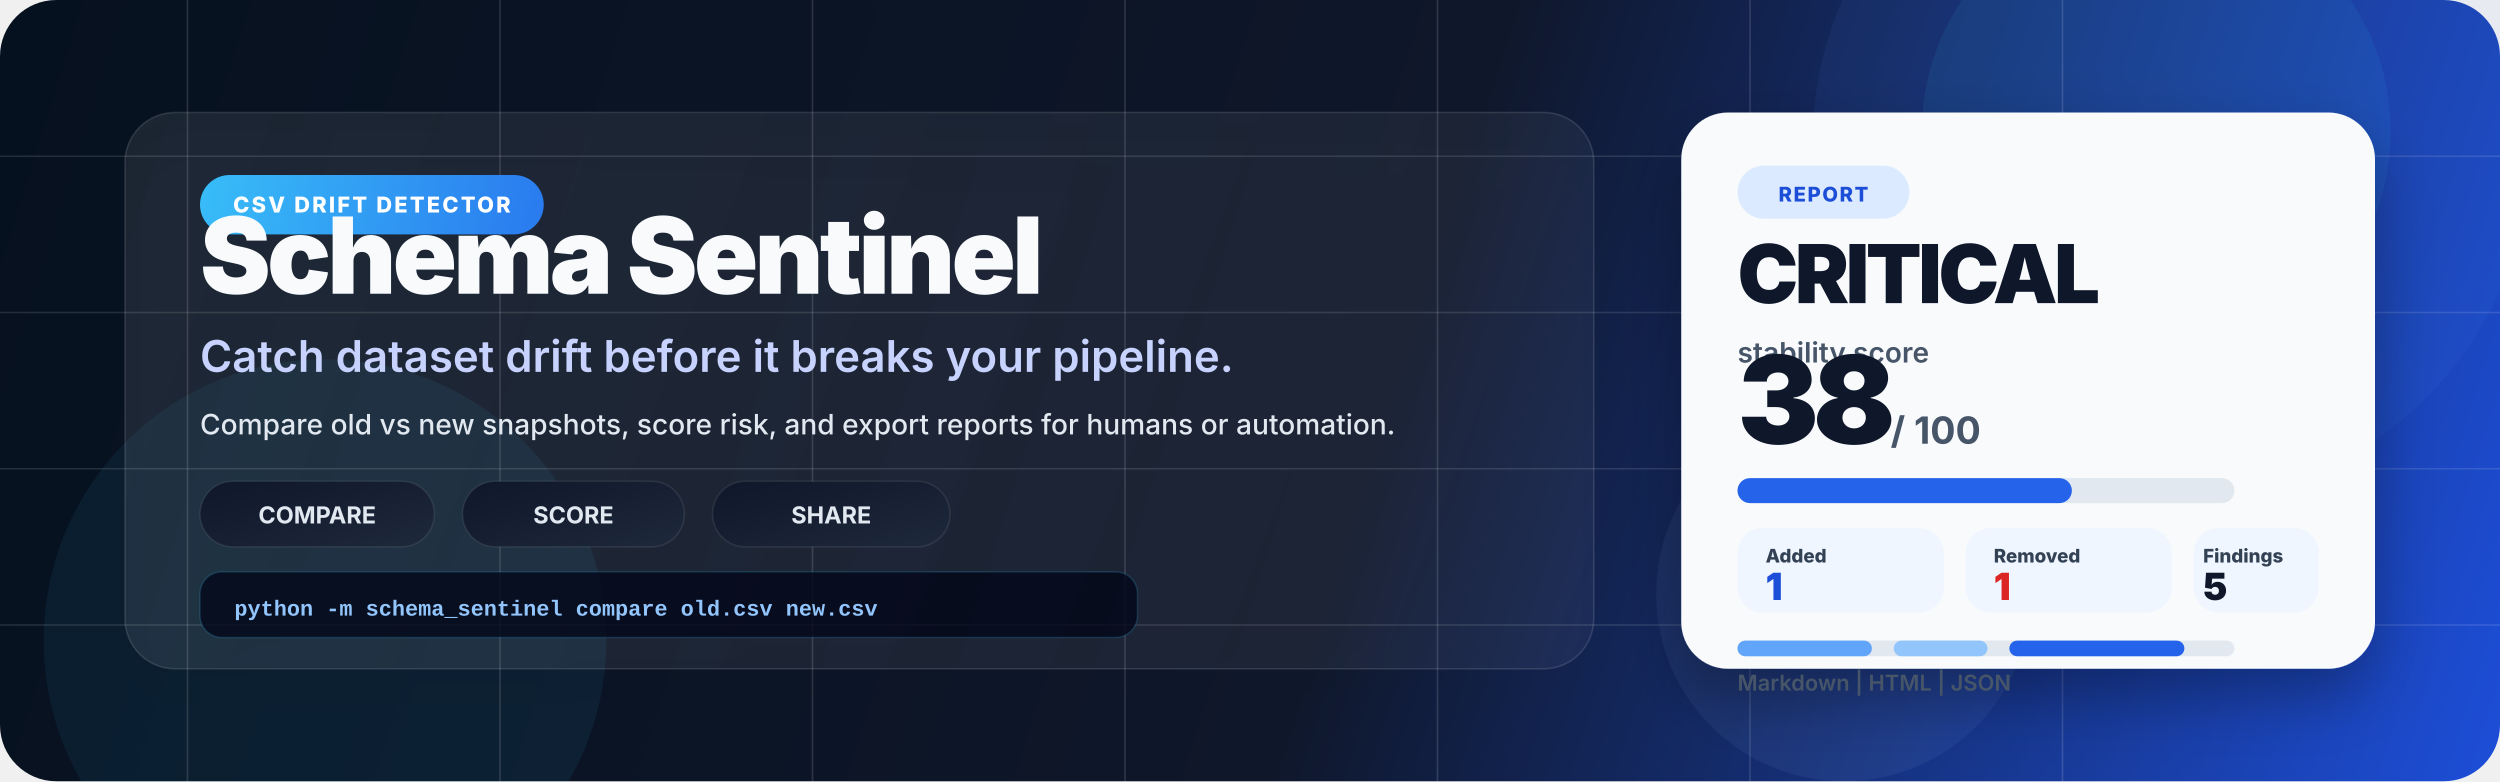
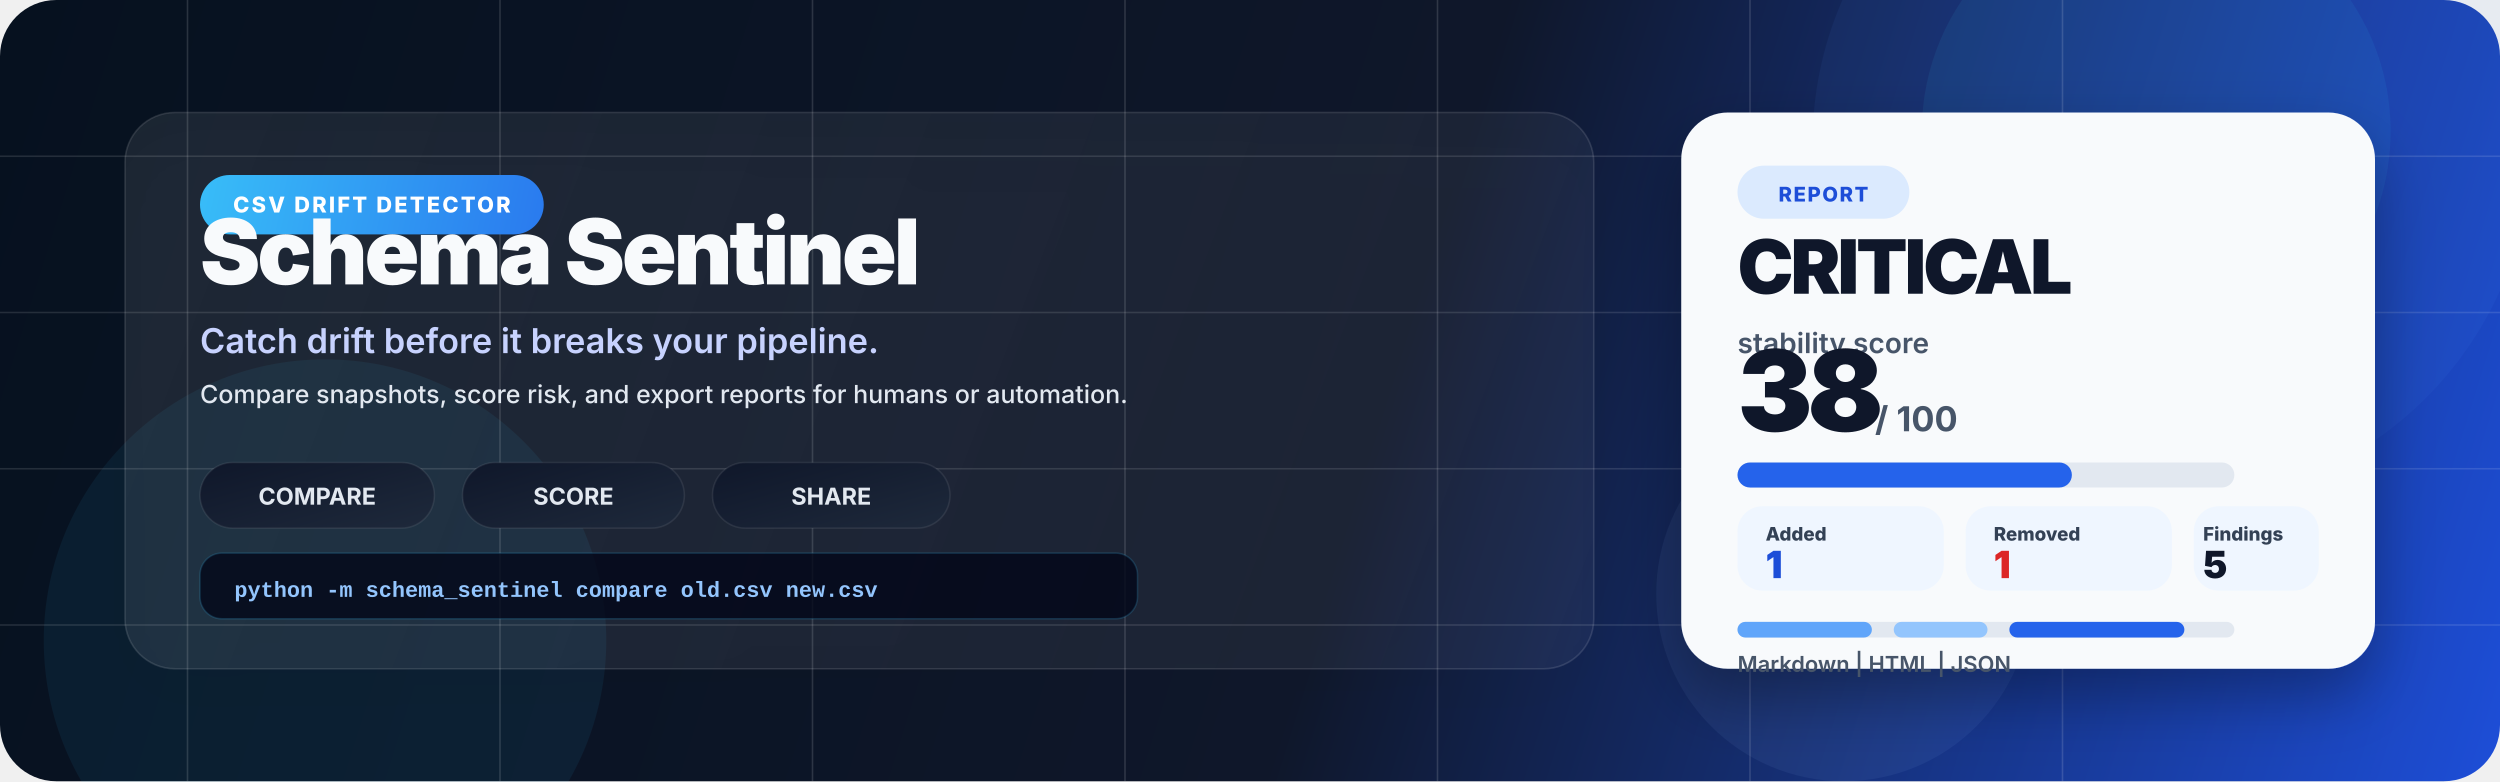
<svg xmlns="http://www.w3.org/2000/svg" width="1600" height="500" viewBox="0 0 1600 500" fill="none" role="img" aria-labelledby="title desc">
  <defs>
    <linearGradient id="bg" x1="0" y1="0" x2="1600" y2="500" gradientUnits="userSpaceOnUse">
      <stop stop-color="#06111F" />
      <stop offset="0.55" stop-color="#0F172A" />
      <stop offset="1" stop-color="#1D4ED8" />
    </linearGradient>
    <linearGradient id="panel" x1="80" y1="72" x2="1020" y2="428" gradientUnits="userSpaceOnUse">
      <stop stop-color="#FFFFFF" stop-opacity="0.08" />
      <stop offset="1" stop-color="#FFFFFF" stop-opacity="0.04" />
    </linearGradient>
    <linearGradient id="accent" x1="128" y1="112" x2="420" y2="176" gradientUnits="userSpaceOnUse">
      <stop stop-color="#38BDF8" />
      <stop offset="1" stop-color="#2563EB" />
    </linearGradient>
    <linearGradient id="chip" x1="0" y1="0" x2="1" y2="1">
      <stop stop-color="#0F172A" />
      <stop offset="1" stop-color="#1E293B" />
    </linearGradient>
    <filter id="shadow" x="-20%" y="-20%" width="140%" height="140%">
      <feDropShadow dx="0" dy="18" stdDeviation="20" flood-color="#000000" flood-opacity="0.32" />
    </filter>
  </defs>
  <rect width="1600" height="500" rx="36" fill="url(#bg)" />
  <circle cx="1380" cy="84" r="150" fill="#38BDF8" fill-opacity="0.08" />
  <circle cx="1390" cy="92" r="230" fill="#60A5FA" fill-opacity="0.06" />
  <circle cx="208" cy="410" r="180" fill="#38BDF8" fill-opacity="0.07" />
  <circle cx="1180" cy="380" r="120" fill="#93C5FD" fill-opacity="0.07" />
  <g opacity="0.12">
    <path d="M0 100H1600" stroke="white" />
    <path d="M0 200H1600" stroke="white" />
    <path d="M0 300H1600" stroke="white" />
    <path d="M0 400H1600" stroke="white" />
  </g>
  <g opacity="0.14">
    <path d="M120 0V500" stroke="white" />
    <path d="M320 0V500" stroke="white" />
    <path d="M520 0V500" stroke="white" />
    <path d="M720 0V500" stroke="white" />
    <path d="M920 0V500" stroke="white" />
    <path d="M1120 0V500" stroke="white" />
    <path d="M1320 0V500" stroke="white" />
  </g>
  <g filter="url(#shadow)">
    <rect x="80" y="72" width="940" height="356" rx="32" fill="url(#panel)" stroke="#FFFFFF" stroke-opacity="0.12" />
  </g>
  <rect x="128" y="112" width="220" height="38" rx="19" fill="url(#accent)" />
  <text x="238" y="136" text-anchor="middle" fill="white" font-family="Inter, Segoe UI, Arial, sans-serif" font-size="14" font-weight="800" letter-spacing="1.4">
    CSV DRIFT DETECTOR
  </text>
-   <text x="128" y="188" fill="#F8FAFC" font-family="Inter, Segoe UI, Arial, sans-serif" font-size="68" font-weight="900" letter-spacing="-2.4">
+   <text x="128" y="182" fill="#F8FAFC" font-family="Inter, Segoe UI, Arial, sans-serif" font-size="58" font-weight="900" letter-spacing="-2">
    Schema Sentinel
  </text>
-   <text x="128" y="238" fill="#C7D2FE" font-family="Inter, Segoe UI, Arial, sans-serif" font-size="28" font-weight="600">
-     Catch dataset drift before it breaks your pipeline.
+   <text x="128" y="226" fill="#C7D2FE" font-family="Inter, Segoe UI, Arial, sans-serif" font-size="22" font-weight="600">
+     Catch drift before it breaks your pipeline.
  </text>
-   <text x="128" y="278" fill="#E2E8F0" font-family="Inter, Segoe UI, Arial, sans-serif" font-size="18" font-weight="500">
-     Compare old vs new snapshots, score risk, and export reports for humans or automation.
+   <text x="128" y="258" fill="#E2E8F0" font-family="Inter, Segoe UI, Arial, sans-serif" font-size="16" font-weight="500">
+     Compare snapshots, score risk, and export reports for humans or automation.
  </text>
-   <g transform="translate(128 308)">
+   <g transform="translate(128 296)">
    <rect width="150" height="42" rx="21" fill="url(#chip)" stroke="#FFFFFF" stroke-opacity="0.08" />
    <text x="75" y="27" text-anchor="middle" fill="#E2E8F0" font-family="Inter, Segoe UI, Arial, sans-serif" font-size="15" font-weight="700">COMPARE</text>
    <rect x="168" y="0" width="142" height="42" rx="21" fill="url(#chip)" stroke="#FFFFFF" stroke-opacity="0.08" />
    <text x="239" y="27" text-anchor="middle" fill="#E2E8F0" font-family="Inter, Segoe UI, Arial, sans-serif" font-size="15" font-weight="700">SCORE</text>
    <rect x="328" y="0" width="152" height="42" rx="21" fill="url(#chip)" stroke="#FFFFFF" stroke-opacity="0.08" />
    <text x="404" y="27" text-anchor="middle" fill="#E2E8F0" font-family="Inter, Segoe UI, Arial, sans-serif" font-size="15" font-weight="700">SHARE</text>
  </g>
-   <g transform="translate(128 366)">
+   <g transform="translate(128 354)">
    <rect width="600" height="42" rx="14" fill="#020617" fill-opacity="0.78" stroke="#38BDF8" stroke-opacity="0.18" />
    <text x="22" y="28" fill="#93C5FD" font-family="'SFMono-Regular', Consolas, 'Liberation Mono', Menlo, monospace" font-size="14" font-weight="700">
      python -m schema_sentinel compare old.csv new.csv
    </text>
  </g>
  <g filter="url(#shadow)">
    <rect x="1076" y="72" width="444" height="356" rx="30" fill="#F8FAFC" />
  </g>
  <rect x="1112" y="106" width="110" height="34" rx="17" fill="#DBEAFE" />
  <text x="1167" y="129" text-anchor="middle" fill="#1D4ED8" font-family="Inter, Segoe UI, Arial, sans-serif" font-size="13" font-weight="800" letter-spacing="1">
    REPORT
  </text>
-   <text x="1112" y="194" fill="#0F172A" font-family="Inter, Segoe UI, Arial, sans-serif" font-size="52" font-weight="900" letter-spacing="-2.2">
+   <text x="1112" y="188" fill="#0F172A" font-family="Inter, Segoe UI, Arial, sans-serif" font-size="48" font-weight="900" letter-spacing="-2">
    CRITICAL
  </text>
-   <text x="1112" y="232" fill="#475569" font-family="Inter, Segoe UI, Arial, sans-serif" font-size="18" font-weight="600">
+   <text x="1112" y="226" fill="#475569" font-family="Inter, Segoe UI, Arial, sans-serif" font-size="18" font-weight="600">
    stability score
  </text>
-   <text x="1112" y="284" fill="#0F172A" font-family="Inter, Segoe UI, Arial, sans-serif" font-size="78" font-weight="900" letter-spacing="-4">
+   <text x="1112" y="276" fill="#0F172A" font-family="Inter, Segoe UI, Arial, sans-serif" font-size="72" font-weight="900" letter-spacing="-3.5">
    38
  </text>
-   <text x="1210" y="284" fill="#475569" font-family="Inter, Segoe UI, Arial, sans-serif" font-size="24" font-weight="700">
+   <text x="1200" y="276" fill="#475569" font-family="Inter, Segoe UI, Arial, sans-serif" font-size="22" font-weight="700">
    / 100
  </text>
-   <g transform="translate(1112 306)">
+   <g transform="translate(1112 296)">
    <rect width="318" height="16" rx="8" fill="#E2E8F0" />
    <rect width="214" height="16" rx="8" fill="#2563EB" />
  </g>
  <g>
-     <rect x="1112" y="338" width="132" height="54" rx="16" fill="#EFF6FF" />
-     <rect x="1258" y="338" width="132" height="54" rx="16" fill="#EFF6FF" />
-     <rect x="1404" y="338" width="80" height="54" rx="16" fill="#EFF6FF" />
+     <rect x="1112" y="324" width="132" height="54" rx="16" fill="#EFF6FF" />
+     <rect x="1258" y="324" width="132" height="54" rx="16" fill="#EFF6FF" />
+     <rect x="1404" y="324" width="80" height="54" rx="16" fill="#EFF6FF" />
  </g>
  <g fill="#334155" font-family="Inter, Segoe UI, Arial, sans-serif">
-     <text x="1130" y="360" font-size="12" font-weight="800">Added</text>
-     <text x="1130" y="384" font-size="24" font-weight="900" fill="#1D4ED8">1</text>
-     <text x="1276" y="360" font-size="12" font-weight="800">Removed</text>
-     <text x="1276" y="384" font-size="24" font-weight="900" fill="#DC2626">1</text>
-     <text x="1410" y="360" font-size="12" font-weight="800">Findings</text>
-     <text x="1410" y="384" font-size="24" font-weight="900" fill="#0F172A">5</text>
+     <text x="1130" y="346" font-size="12" font-weight="800">Added</text>
+     <text x="1130" y="370" font-size="24" font-weight="900" fill="#1D4ED8">1</text>
+     <text x="1276" y="346" font-size="12" font-weight="800">Removed</text>
+     <text x="1276" y="370" font-size="24" font-weight="900" fill="#DC2626">1</text>
+     <text x="1410" y="346" font-size="12" font-weight="800">Findings</text>
+     <text x="1410" y="370" font-size="24" font-weight="900" fill="#0F172A">5</text>
  </g>
-   <g transform="translate(1112 410)">
+   <g transform="translate(1112 398)">
    <rect width="318" height="10" rx="5" fill="#E2E8F0" />
    <rect width="86" height="10" rx="5" fill="#60A5FA" />
    <rect x="100" width="60" height="10" rx="5" fill="#93C5FD" />
    <rect x="174" width="112" height="10" rx="5" fill="#2563EB" />
  </g>
-   <text x="1112" y="442" fill="#475569" font-family="Inter, Segoe UI, Arial, sans-serif" font-size="14" font-weight="600">
+   <text x="1112" y="430" fill="#475569" font-family="Inter, Segoe UI, Arial, sans-serif" font-size="14" font-weight="600">
    Markdown | HTML | JSON
  </text>
</svg>
